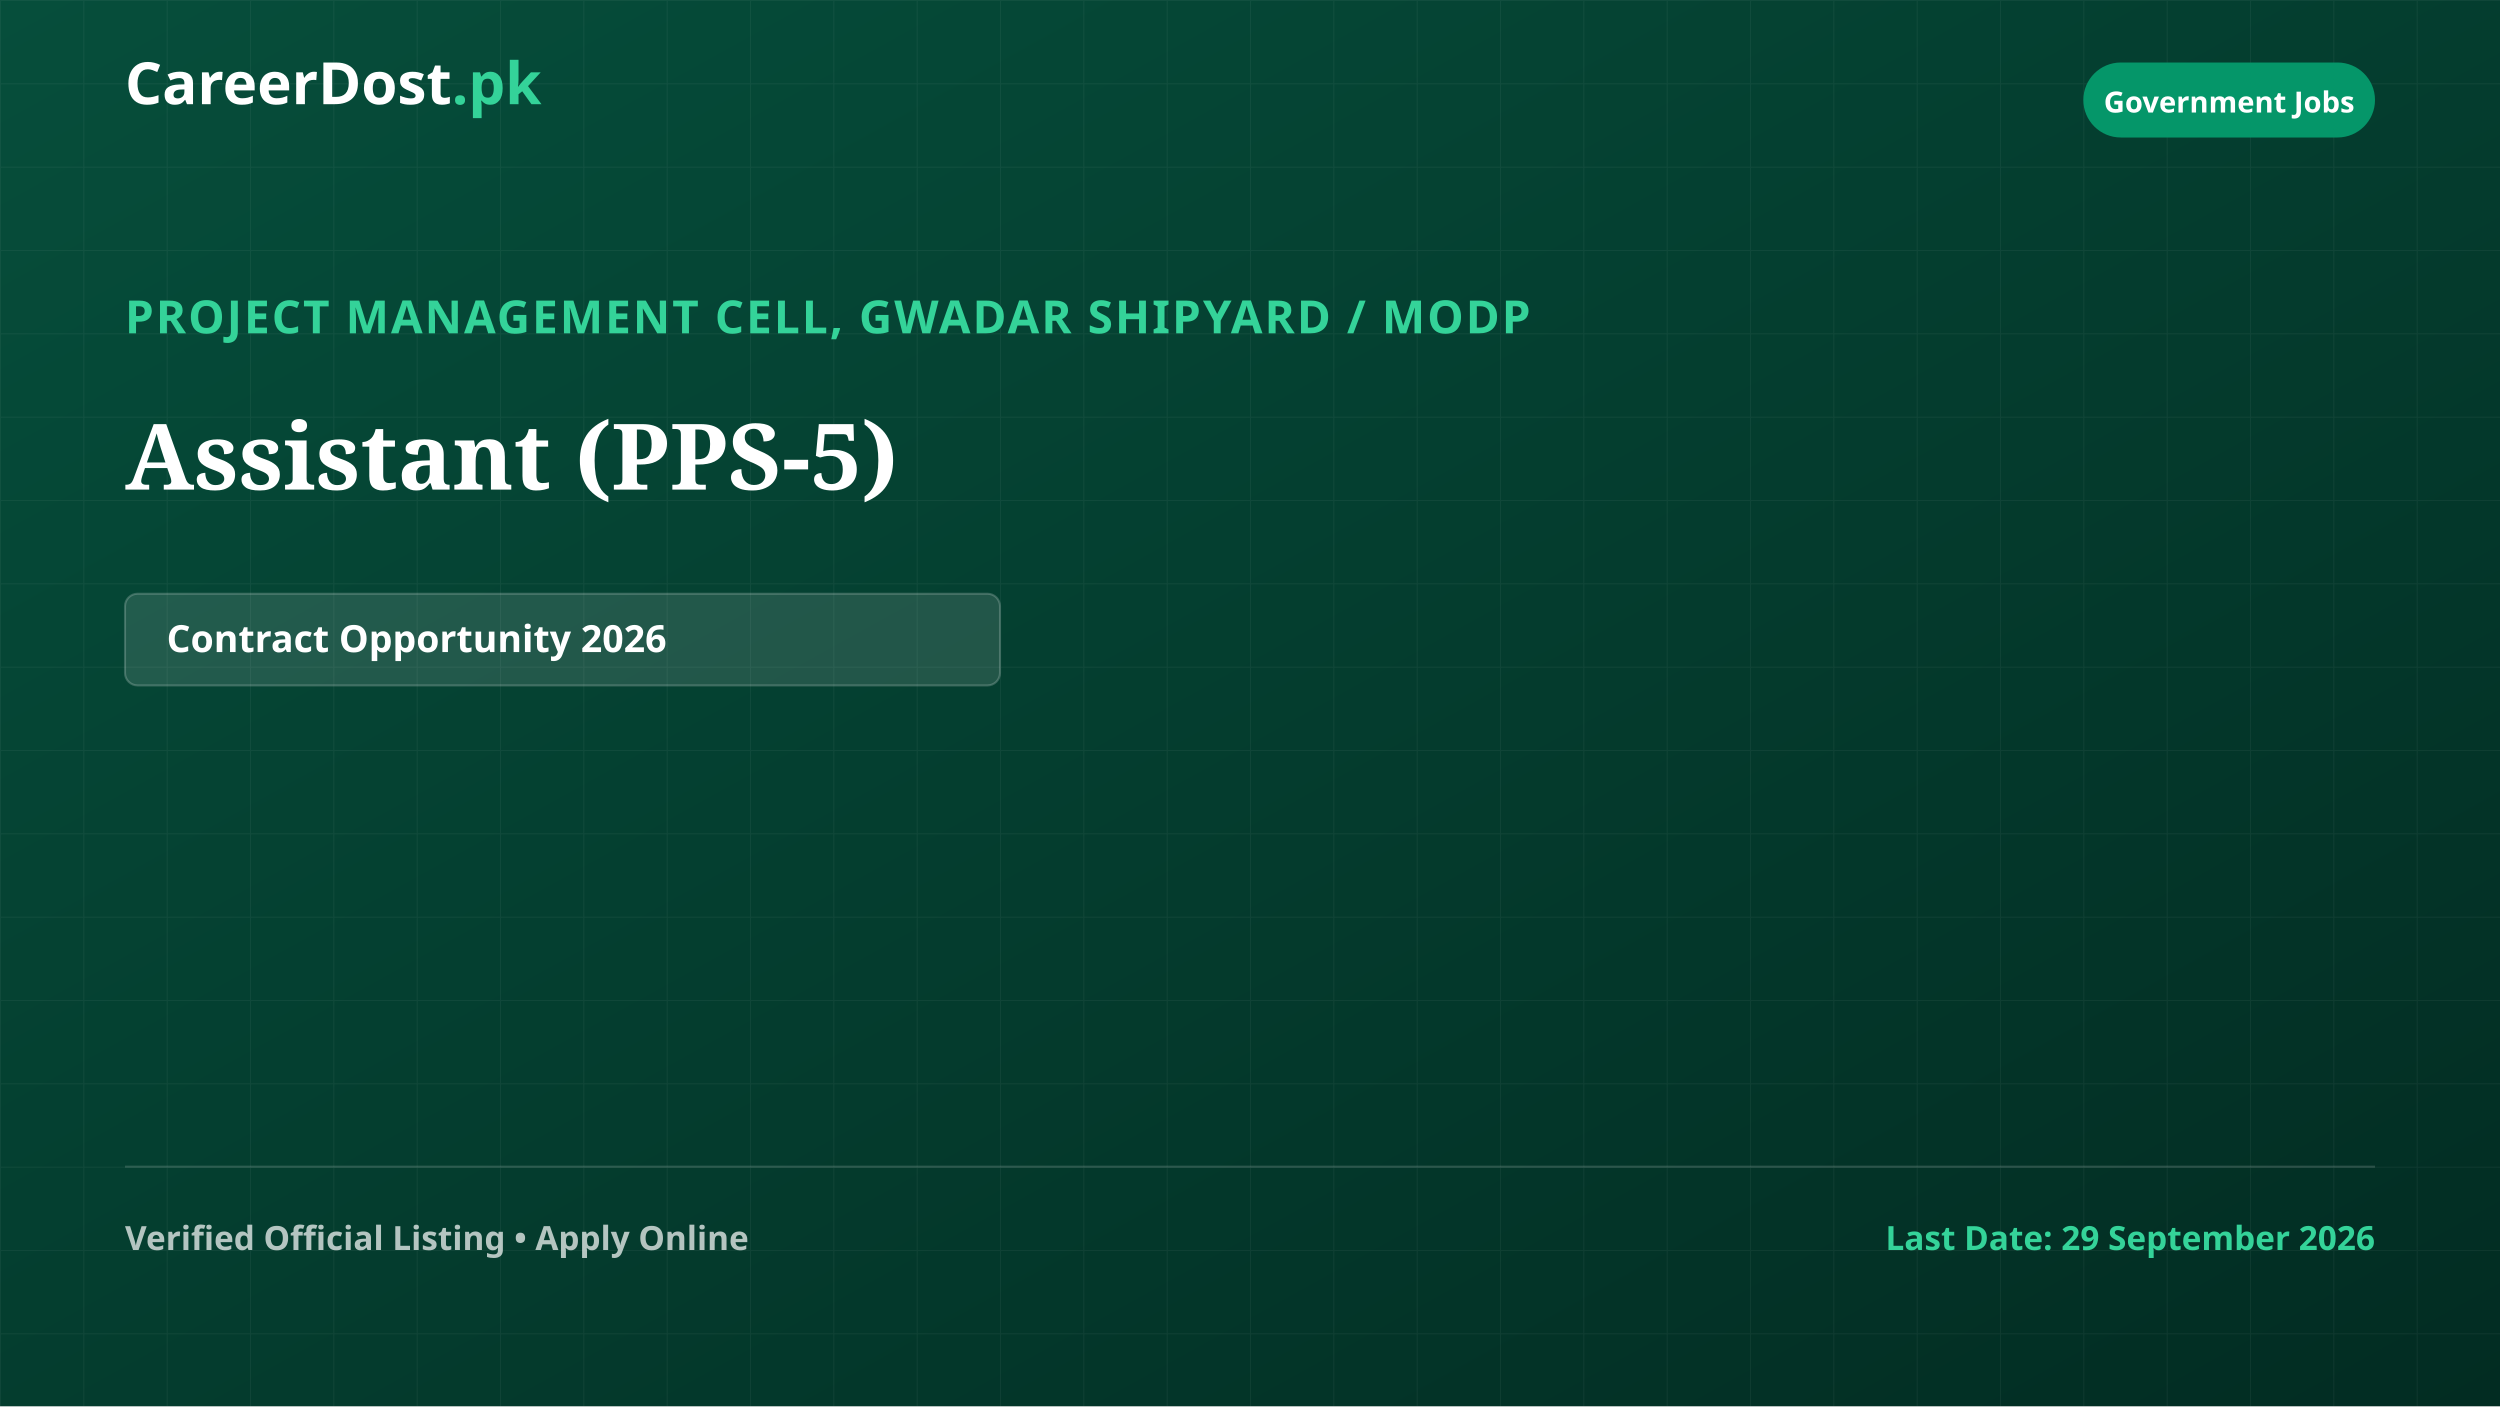
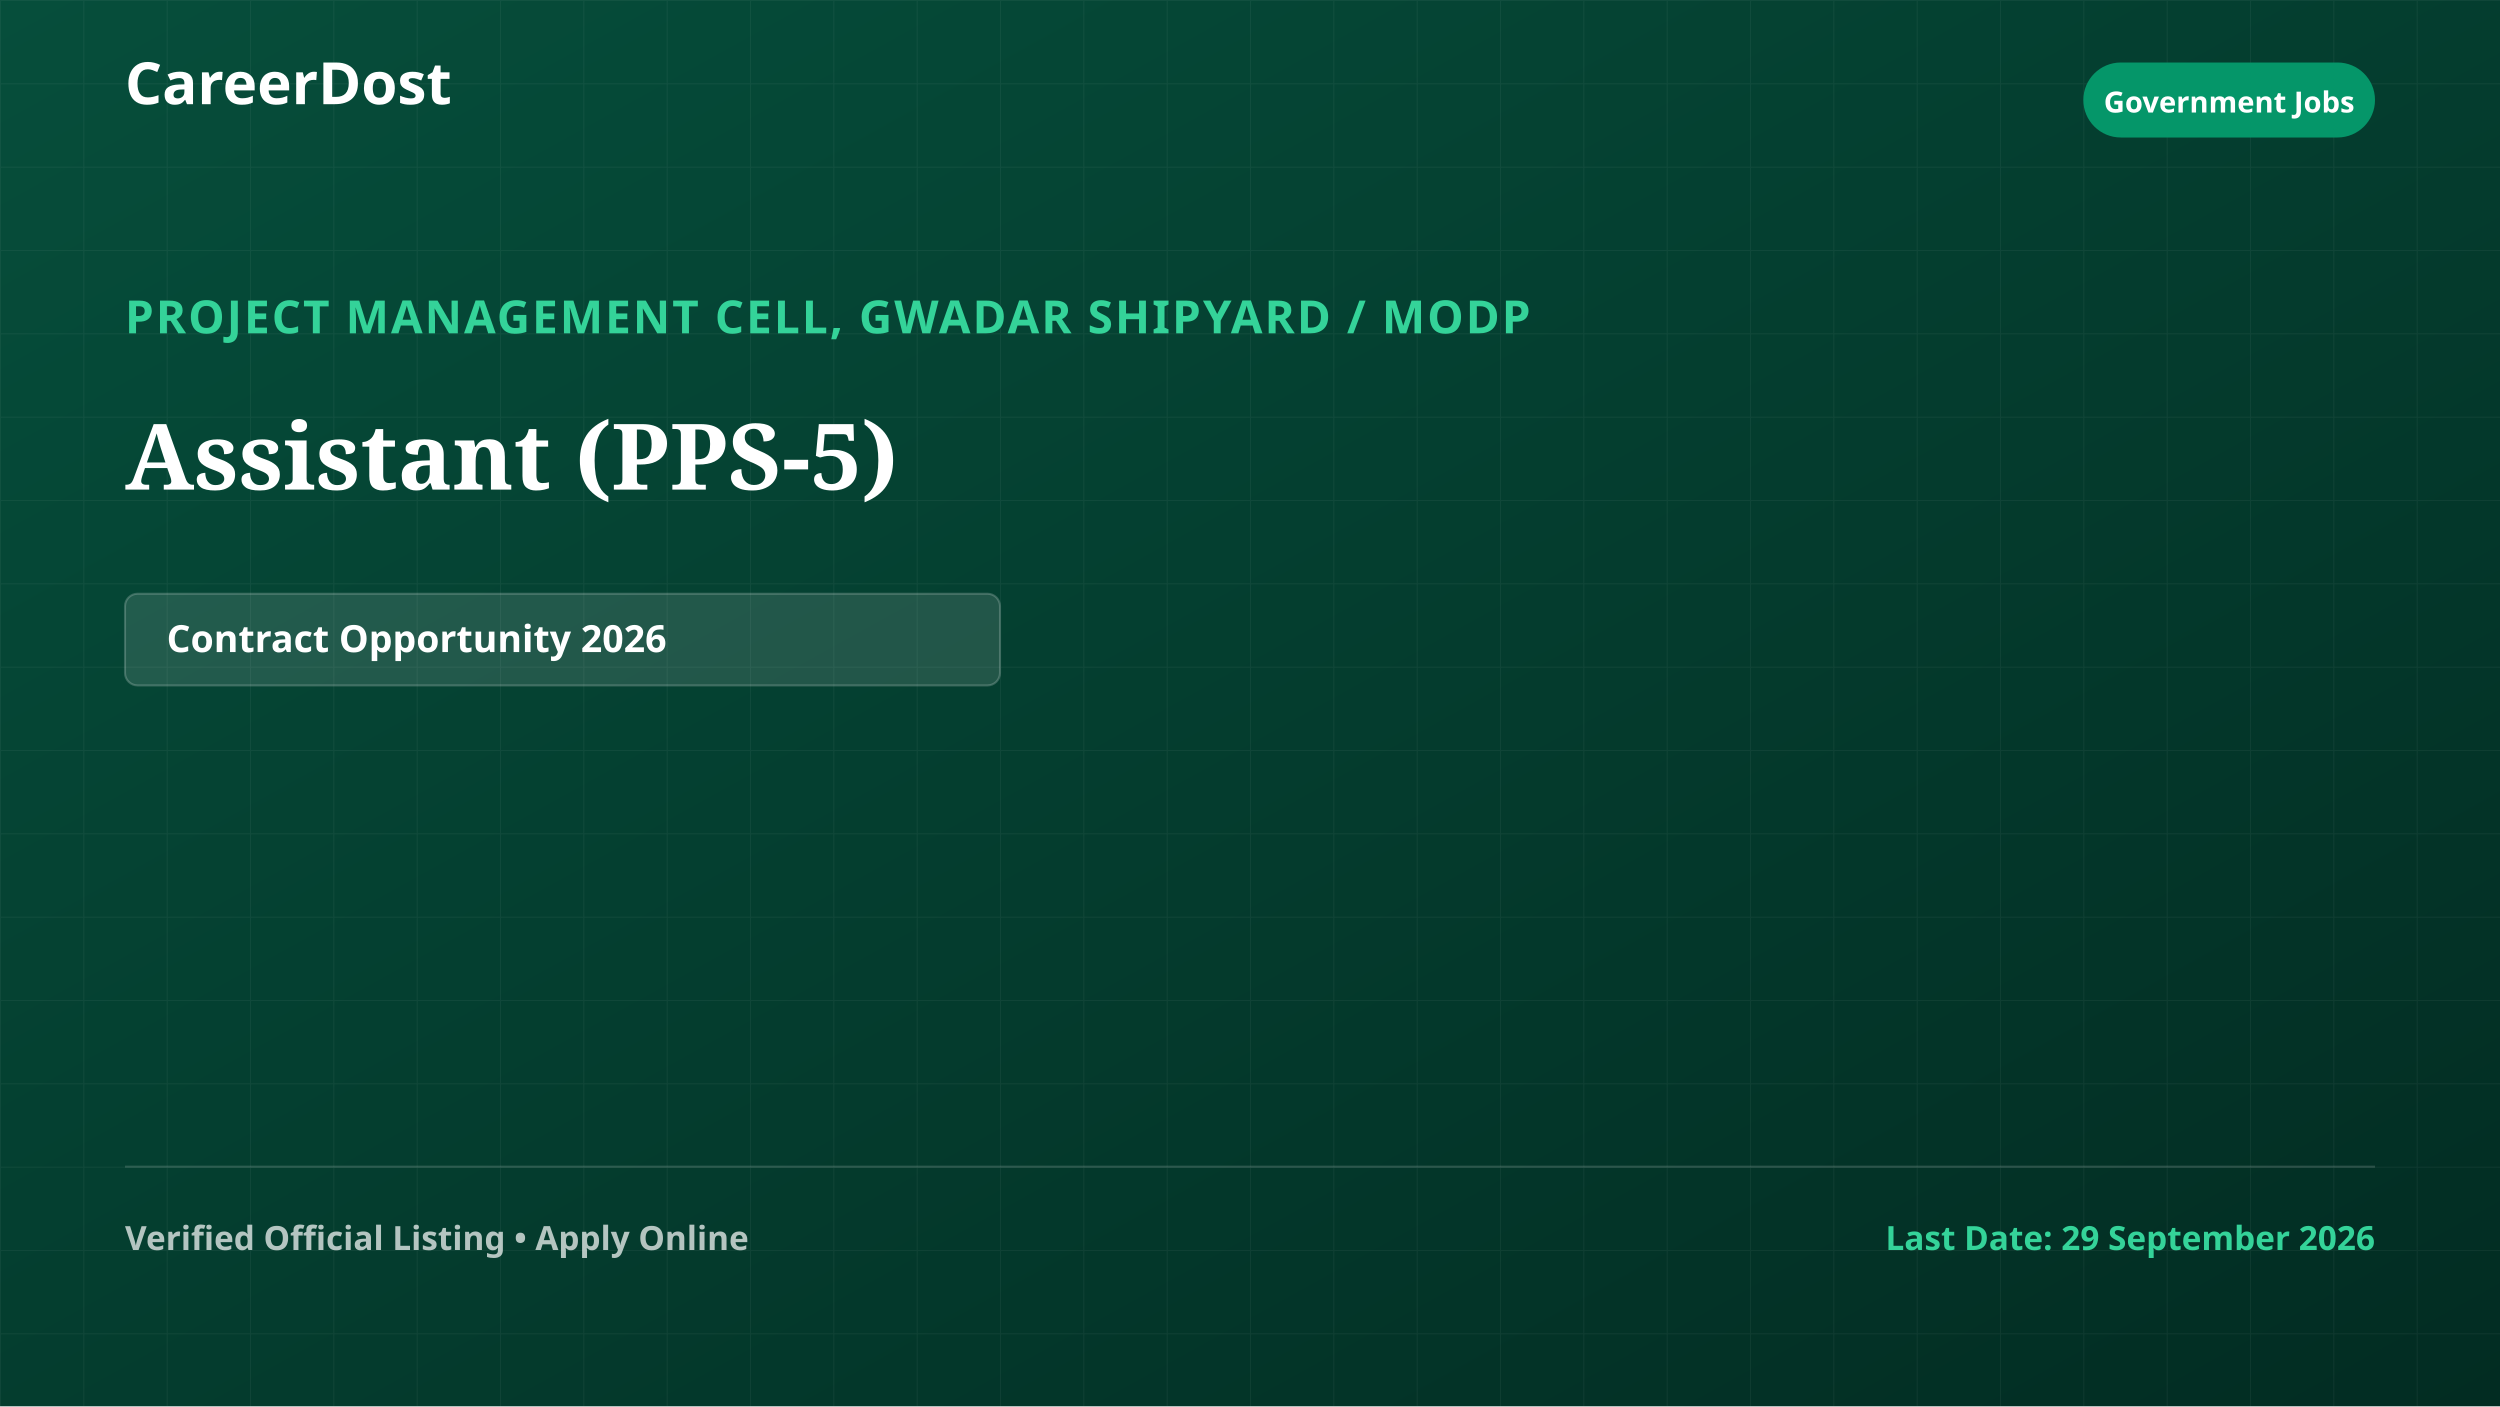
<svg xmlns="http://www.w3.org/2000/svg" viewBox="0 0 1200 675" width="1200" height="675">
  <defs>
    <linearGradient id="bgGrad" x1="0%" y1="0%" x2="100%" y2="100%">
      <stop offset="0%" stop-color="#064e3b" />
      <stop offset="100%" stop-color="#022c22" />
    </linearGradient>
    <pattern id="grid" width="40" height="40" patternUnits="userSpaceOnUse">
      <path d="M 40 0 L 0 0 0 40" fill="none" stroke="rgba(255,255,255,0.05)" stroke-width="1" />
    </pattern>
  </defs>
  <rect width="1200" height="675" fill="url(#bgGrad)" />
  <rect width="1200" height="675" fill="url(#grid)" />
  <g transform="translate(60, 50)">
    <text font-family="'Segoe UI', system-ui, sans-serif" font-weight="800" font-size="28" fill="#ffffff">
-       CareerDost<tspan fill="#34d399">.pk</tspan>
+       CareerDost
    </text>
    <rect x="940" y="-20" width="140" height="36" rx="18" fill="#059669" />
    <text x="1010" y="4" font-family="'Segoe UI', system-ui, sans-serif" font-weight="700" font-size="14" fill="#ffffff" text-anchor="middle">
      Government Jobs
    </text>
  </g>
  <g transform="translate(60, 160)">
    <text font-family="'Segoe UI', system-ui, sans-serif" font-weight="700" font-size="22" fill="#34d399" letter-spacing="1">
      PROJECT MANAGEMENT CELL, GWADAR SHIPYARD / MODP
    </text>
    <text y="75" font-family="'Georgia', serif" font-weight="800" font-size="44" fill="#ffffff">
      Assistant (PPS-5)
    </text>
    <rect y="125" width="420" height="44" rx="6" fill="rgba(255,255,255,0.12)" stroke="rgba(255,255,255,0.2)" />
    <text x="20" y="153" font-family="'Segoe UI', system-ui, sans-serif" font-weight="700" font-size="18" fill="#ffffff">
      Contract Opportunity 2026
    </text>
  </g>
  <g transform="translate(60, 560)">
    <line x1="0" y1="0" x2="1080" y2="0" stroke="rgba(255,255,255,0.15)" stroke-width="1" />
    <text y="40" font-family="'Segoe UI', system-ui, sans-serif" font-weight="600" font-size="16" fill="rgba(255,255,255,0.7)">
      Verified Official Listing • Apply Online
    </text>
    <text x="1080" y="40" font-family="'Segoe UI', system-ui, sans-serif" font-weight="700" font-size="16" fill="#34d399" text-anchor="end">
      Last Date: 29 September 2026
    </text>
  </g>
</svg>
